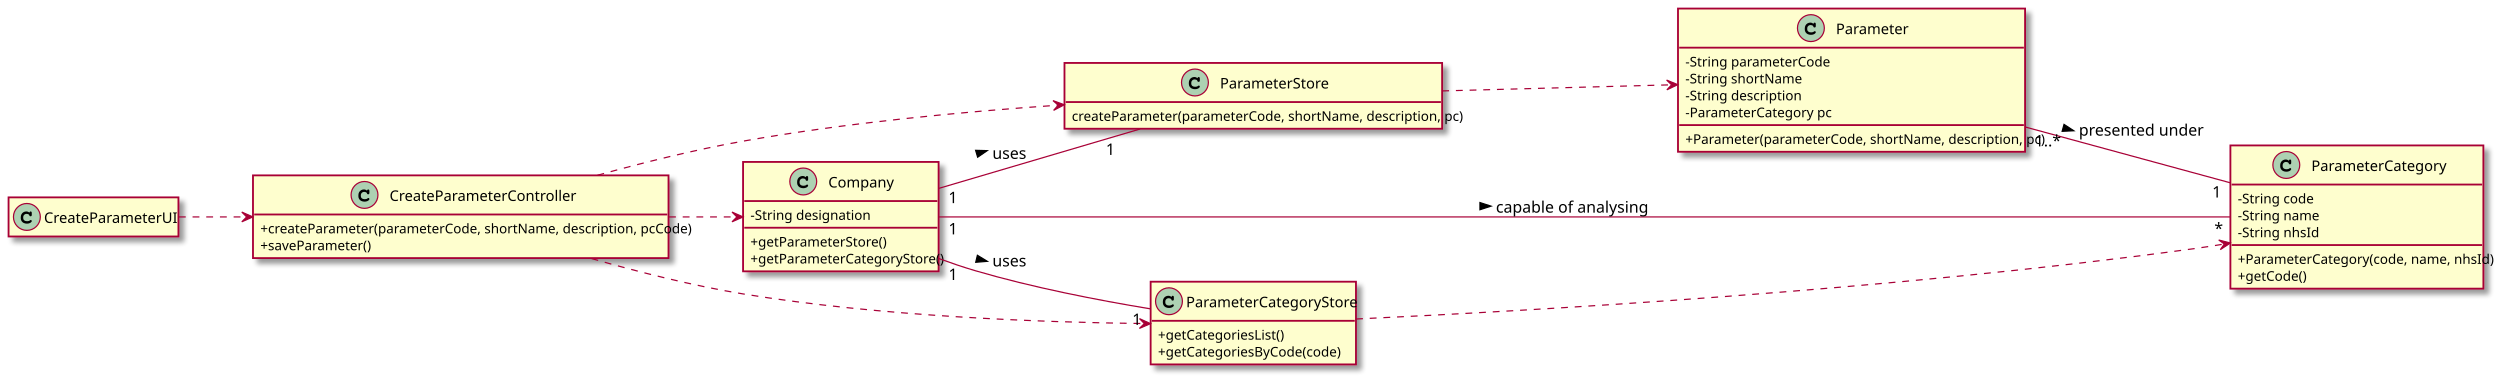
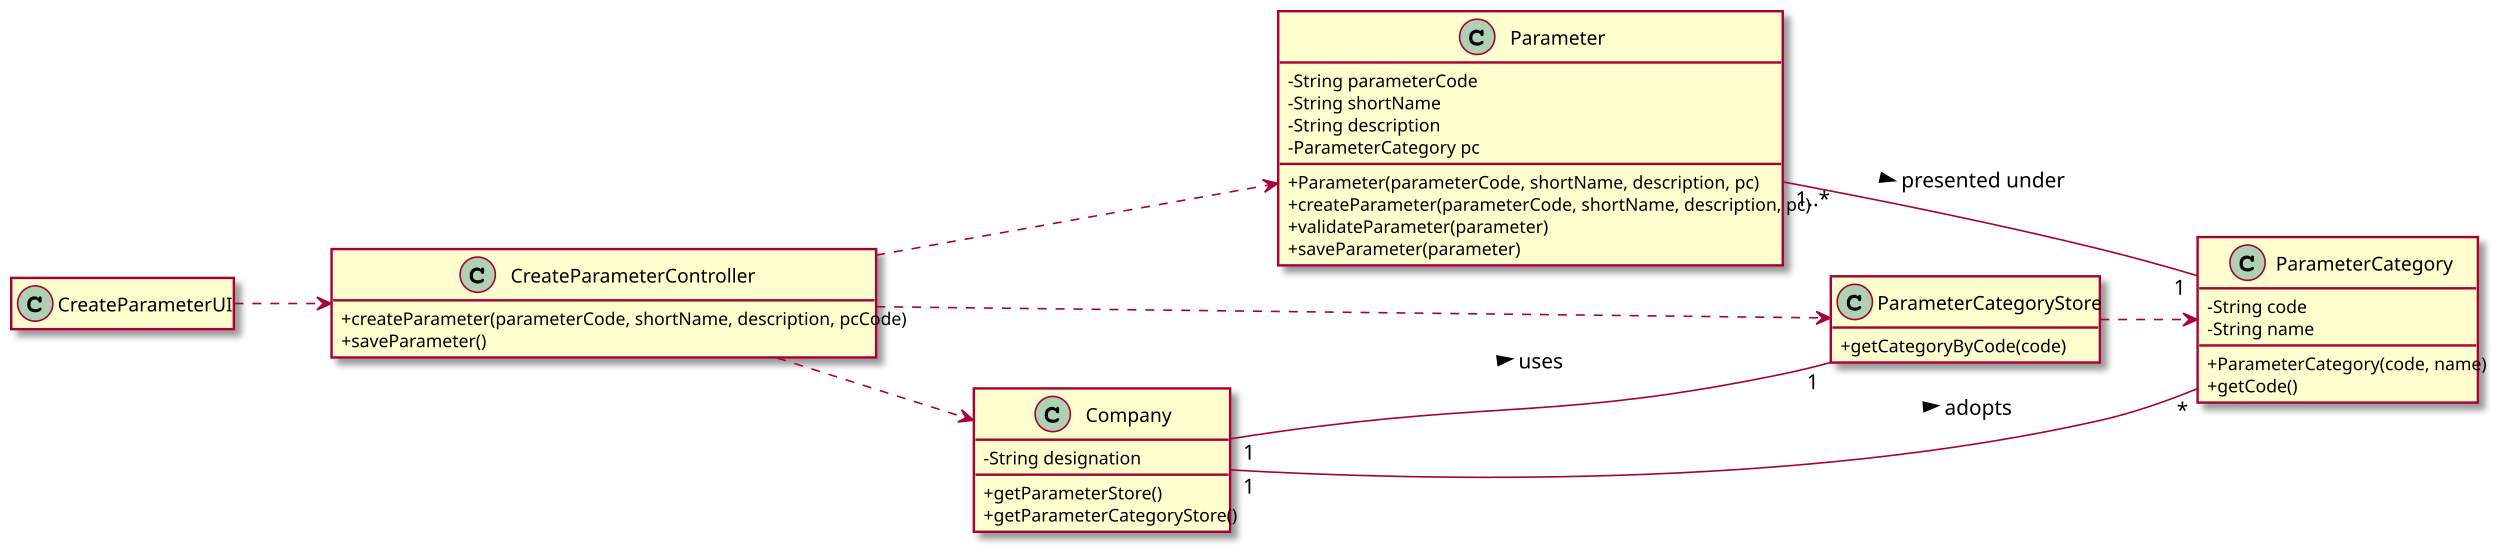
- <svg xmlns="http://www.w3.org/2000/svg" contentScriptType="application/ecmascript" contentStyleType="text/css" height="390px" preserveAspectRatio="none" style="width:2557px;height:390px;" version="1.1" viewBox="0 0 2557 390" width="2557.5px" zoomAndPan="magnify">
+ <svg xmlns="http://www.w3.org/2000/svg" contentScriptType="application/ecmascript" contentStyleType="text/css" height="432.5px" preserveAspectRatio="none" style="width:1951px;height:432px;" version="1.1" viewBox="0 0 1951 432" width="1951.25px" zoomAndPan="magnify">
  <defs>
-     <filter height="300%" id="f1wqagi608iyh6" width="300%" x="-1" y="-1">
+     <filter height="300%" id="fsnbdgfa0v8bv" width="300%" x="-1" y="-1">
      <feGaussianBlur result="blurOut" stdDeviation="2.5" />
      <feColorMatrix in="blurOut" result="blurOut2" type="matrix" values="0 0 0 0 0 0 0 0 0 0 0 0 0 0 0 0 0 0 .4 0" />
      <feOffset dx="5.0" dy="5.0" in="blurOut2" result="blurOut3" />
      <feBlend in="SourceGraphic" in2="blurOut3" mode="normal" />
    </filter>
  </defs>
  <g>
-     <rect codeLine="10" fill="#FEFECE" filter="url(#f1wqagi608iyh6)" height="84.59" id="ParameterCategoryStore" style="stroke:#A80036;stroke-width:1.875;" width="210" x="1176.875" y="288.125" />
-     <ellipse cx="1195.625" cy="308.125" fill="#ADD1B2" rx="13.75" ry="13.75" style="stroke:#A80036;stroke-width:1.25;" />
-     <path d="M1198.125,303.75 Q1198.379,303.125 1198.672,302.812 Q1198.965,302.5 1199.297,302.5 Q1199.883,302.5 1200.254,302.852 Q1200.625,303.203 1200.625,304.023 L1200.625,305.977 Q1200.625,306.797 1200.273,307.148 Q1199.922,307.5 1199.375,307.5 Q1198.887,307.5 1198.574,307.285 Q1198.262,307.07 1198.125,306.504 Q1198.066,306.113 1197.852,305.898 Q1197.461,305.488 1196.758,305.254 Q1196.055,305 1195.352,305 Q1194.473,305 1193.73,305.352 Q1193.008,305.703 1192.441,306.484 Q1191.875,307.266 1191.875,308.34 L1191.875,309.492 Q1191.875,310.781 1192.93,311.641 Q1193.984,312.5 1195.859,312.5 Q1196.973,312.5 1197.754,312.246 Q1198.203,312.109 1198.711,311.66 Q1199.043,311.406 1199.219,311.328 Q1199.395,311.25 1199.609,311.25 Q1200.02,311.25 1200.312,311.582 Q1200.625,311.894 1200.625,312.344 Q1200.625,312.773 1200.195,313.281 Q1199.57,314.023 1198.574,314.434 Q1197.266,315 1195.664,315 Q1193.789,315 1192.285,314.258 Q1191.074,313.672 1190.215,312.402 Q1189.375,311.133 1189.375,309.629 L1189.375,308.262 Q1189.375,306.699 1190.117,305.332 Q1190.879,303.965 1192.188,303.242 Q1193.516,302.5 1195,302.5 Q1195.898,302.5 1196.68,302.812 Q1197.461,303.125 1198.125,303.75 Z " fill="#000000" />
-     <text fill="#000000" font-family="sans-serif" font-size="15" lengthAdjust="spacing" textLength="170" x="1213.125" y="314.263">ParameterCategoryStore</text>
-     <line style="stroke:#A80036;stroke-width:1.875;" x1="1178.125" x2="1385.625" y1="328.125" y2="328.125" />
-     <text fill="#000000" font-family="sans-serif" font-size="13.75" lengthAdjust="spacing" textLength="122.5" x="1184.375" y="347.399">+getCategoriesList()</text>
-     <text fill="#000000" font-family="sans-serif" font-size="13.75" lengthAdjust="spacing" textLength="178.75" x="1184.375" y="364.694">+getCategoriesByCode(code)</text>
-     <rect codeLine="15" fill="#FEFECE" filter="url(#f1wqagi608iyh6)" height="67.295" id="ParameterStore" style="stroke:#A80036;stroke-width:1.875;" width="386.25" x="1088.75" y="64.375" />
-     <ellipse cx="1222.188" cy="84.375" fill="#ADD1B2" rx="13.75" ry="13.75" style="stroke:#A80036;stroke-width:1.25;" />
-     <path d="M1224.688,80 Q1224.941,79.375 1225.234,79.062 Q1225.527,78.75 1225.859,78.75 Q1226.445,78.75 1226.816,79.102 Q1227.188,79.453 1227.188,80.273 L1227.188,82.227 Q1227.188,83.047 1226.836,83.398 Q1226.484,83.75 1225.938,83.75 Q1225.449,83.75 1225.137,83.535 Q1224.824,83.32 1224.688,82.754 Q1224.629,82.363 1224.414,82.148 Q1224.023,81.738 1223.32,81.504 Q1222.617,81.25 1221.914,81.25 Q1221.035,81.25 1220.293,81.602 Q1219.57,81.953 1219.004,82.734 Q1218.438,83.516 1218.438,84.59 L1218.438,85.742 Q1218.438,87.031 1219.492,87.891 Q1220.547,88.75 1222.422,88.75 Q1223.535,88.75 1224.316,88.496 Q1224.766,88.359 1225.273,87.91 Q1225.605,87.656 1225.781,87.578 Q1225.957,87.5 1226.172,87.5 Q1226.582,87.5 1226.875,87.832 Q1227.188,88.144 1227.188,88.594 Q1227.188,89.023 1226.758,89.531 Q1226.133,90.273 1225.137,90.684 Q1223.828,91.25 1222.227,91.25 Q1220.352,91.25 1218.848,90.508 Q1217.637,89.922 1216.777,88.652 Q1215.938,87.383 1215.938,85.879 L1215.938,84.512 Q1215.938,82.949 1216.68,81.582 Q1217.441,80.215 1218.75,79.492 Q1220.078,78.75 1221.562,78.75 Q1222.461,78.75 1223.242,79.062 Q1224.023,79.375 1224.688,80 Z " fill="#000000" />
-     <text fill="#000000" font-family="sans-serif" font-size="15" lengthAdjust="spacing" textLength="108.75" x="1247.812" y="90.513">ParameterStore</text>
-     <line style="stroke:#A80036;stroke-width:1.875;" x1="1090" x2="1473.75" y1="104.375" y2="104.375" />
-     <text fill="#000000" font-family="sans-serif" font-size="13.75" lengthAdjust="spacing" textLength="371.25" x="1096.25" y="123.649">createParameter(parameterCode, shortName, description, pc)</text>
-     <rect codeLine="19" fill="#FEFECE" filter="url(#f1wqagi608iyh6)" height="146.475" id="Parameter" style="stroke:#A80036;stroke-width:1.875;" width="355" x="1716.25" y="8.75" />
-     <ellipse cx="1852.188" cy="28.75" fill="#ADD1B2" rx="13.75" ry="13.75" style="stroke:#A80036;stroke-width:1.25;" />
-     <path d="M1854.688,24.375 Q1854.941,23.75 1855.234,23.438 Q1855.527,23.125 1855.859,23.125 Q1856.445,23.125 1856.816,23.477 Q1857.188,23.828 1857.188,24.648 L1857.188,26.602 Q1857.188,27.422 1856.836,27.773 Q1856.484,28.125 1855.938,28.125 Q1855.449,28.125 1855.137,27.91 Q1854.824,27.695 1854.688,27.129 Q1854.629,26.738 1854.414,26.523 Q1854.023,26.113 1853.32,25.879 Q1852.617,25.625 1851.914,25.625 Q1851.035,25.625 1850.293,25.977 Q1849.57,26.328 1849.004,27.109 Q1848.438,27.891 1848.438,28.965 L1848.438,30.117 Q1848.438,31.406 1849.492,32.266 Q1850.547,33.125 1852.422,33.125 Q1853.535,33.125 1854.316,32.871 Q1854.766,32.734 1855.273,32.285 Q1855.605,32.031 1855.781,31.953 Q1855.957,31.875 1856.172,31.875 Q1856.582,31.875 1856.875,32.207 Q1857.188,32.52 1857.188,32.969 Q1857.188,33.398 1856.758,33.906 Q1856.133,34.648 1855.137,35.059 Q1853.828,35.625 1852.227,35.625 Q1850.352,35.625 1848.848,34.883 Q1847.637,34.297 1846.777,33.027 Q1845.938,31.758 1845.938,30.254 L1845.938,28.887 Q1845.938,27.324 1846.68,25.957 Q1847.441,24.59 1848.75,23.867 Q1850.078,23.125 1851.562,23.125 Q1852.461,23.125 1853.242,23.438 Q1854.023,23.75 1854.688,24.375 Z " fill="#000000" />
-     <text fill="#000000" font-family="sans-serif" font-size="15" lengthAdjust="spacing" textLength="72.5" x="1877.812" y="34.888">Parameter</text>
-     <line style="stroke:#A80036;stroke-width:1.875;" x1="1717.5" x2="2070" y1="48.75" y2="48.75" />
-     <text fill="#000000" font-family="sans-serif" font-size="13.75" lengthAdjust="spacing" textLength="136.25" x="1723.75" y="68.024">-String parameterCode</text>
-     <text fill="#000000" font-family="sans-serif" font-size="13.75" lengthAdjust="spacing" textLength="108.75" x="1723.75" y="85.319">-String shortName</text>
-     <text fill="#000000" font-family="sans-serif" font-size="13.75" lengthAdjust="spacing" textLength="110" x="1723.75" y="102.614">-String description</text>
-     <text fill="#000000" font-family="sans-serif" font-size="13.75" lengthAdjust="spacing" textLength="140" x="1723.75" y="119.908">-ParameterCategory pc</text>
-     <line style="stroke:#A80036;stroke-width:1.875;" x1="1717.5" x2="2070" y1="127.93" y2="127.93" />
-     <text fill="#000000" font-family="sans-serif" font-size="13.75" lengthAdjust="spacing" textLength="340" x="1723.75" y="147.203">+Parameter(parameterCode, shortName, description, pc)</text>
-     <rect codeLine="27" fill="#FEFECE" filter="url(#f1wqagi608iyh6)" height="146.475" id="ParameterCategory" style="stroke:#A80036;stroke-width:1.875;" width="258.75" x="2281.25" y="148.75" />
-     <ellipse cx="2338.438" cy="168.75" fill="#ADD1B2" rx="13.75" ry="13.75" style="stroke:#A80036;stroke-width:1.25;" />
-     <path d="M2340.938,164.375 Q2341.191,163.75 2341.484,163.438 Q2341.777,163.125 2342.109,163.125 Q2342.695,163.125 2343.066,163.477 Q2343.438,163.828 2343.438,164.648 L2343.438,166.602 Q2343.438,167.422 2343.086,167.773 Q2342.734,168.125 2342.188,168.125 Q2341.699,168.125 2341.387,167.91 Q2341.074,167.695 2340.938,167.129 Q2340.879,166.738 2340.664,166.523 Q2340.273,166.113 2339.57,165.879 Q2338.867,165.625 2338.164,165.625 Q2337.285,165.625 2336.543,165.977 Q2335.82,166.328 2335.254,167.109 Q2334.688,167.891 2334.688,168.965 L2334.688,170.117 Q2334.688,171.406 2335.742,172.266 Q2336.797,173.125 2338.672,173.125 Q2339.785,173.125 2340.566,172.871 Q2341.016,172.734 2341.523,172.285 Q2341.856,172.031 2342.031,171.953 Q2342.207,171.875 2342.422,171.875 Q2342.832,171.875 2343.125,172.207 Q2343.438,172.519 2343.438,172.969 Q2343.438,173.398 2343.008,173.906 Q2342.383,174.648 2341.387,175.059 Q2340.078,175.625 2338.477,175.625 Q2336.602,175.625 2335.098,174.883 Q2333.887,174.297 2333.027,173.027 Q2332.188,171.758 2332.188,170.254 L2332.188,168.887 Q2332.188,167.324 2332.93,165.957 Q2333.691,164.59 2335,163.867 Q2336.328,163.125 2337.812,163.125 Q2338.711,163.125 2339.492,163.438 Q2340.273,163.75 2340.938,164.375 Z " fill="#000000" />
-     <text fill="#000000" font-family="sans-serif" font-size="15" lengthAdjust="spacing" textLength="133.75" x="2364.062" y="174.888">ParameterCategory</text>
-     <line style="stroke:#A80036;stroke-width:1.875;" x1="2282.5" x2="2538.75" y1="188.75" y2="188.75" />
-     <text fill="#000000" font-family="sans-serif" font-size="13.75" lengthAdjust="spacing" textLength="73.75" x="2288.75" y="208.024">-String code</text>
-     <text fill="#000000" font-family="sans-serif" font-size="13.75" lengthAdjust="spacing" textLength="76.25" x="2288.75" y="225.319">-String name</text>
-     <text fill="#000000" font-family="sans-serif" font-size="13.75" lengthAdjust="spacing" textLength="76.25" x="2288.75" y="242.613">-String nhsId</text>
-     <line style="stroke:#A80036;stroke-width:1.875;" x1="2282.5" x2="2538.75" y1="250.635" y2="250.635" />
-     <text fill="#000000" font-family="sans-serif" font-size="13.75" lengthAdjust="spacing" textLength="243.75" x="2288.75" y="269.908">+ParameterCategory(code, name, nhsId)</text>
-     <text fill="#000000" font-family="sans-serif" font-size="13.75" lengthAdjust="spacing" textLength="67.5" x="2288.75" y="287.203">+getCode()</text>
-     <rect codeLine="35" fill="#FEFECE" filter="url(#f1wqagi608iyh6)" height="111.885" id="Company" style="stroke:#A80036;stroke-width:1.875;" width="200" x="760" y="165.625" />
-     <ellipse cx="821.562" cy="185.625" fill="#ADD1B2" rx="13.75" ry="13.75" style="stroke:#A80036;stroke-width:1.25;" />
-     <path d="M824.062,181.25 Q824.316,180.625 824.609,180.312 Q824.902,180 825.234,180 Q825.82,180 826.191,180.352 Q826.562,180.703 826.562,181.523 L826.562,183.477 Q826.562,184.297 826.211,184.648 Q825.859,185 825.312,185 Q824.824,185 824.512,184.785 Q824.199,184.57 824.062,184.004 Q824.004,183.613 823.789,183.398 Q823.398,182.988 822.695,182.754 Q821.992,182.5 821.289,182.5 Q820.41,182.5 819.668,182.852 Q818.945,183.203 818.379,183.984 Q817.812,184.766 817.812,185.84 L817.812,186.992 Q817.812,188.281 818.867,189.141 Q819.922,190 821.797,190 Q822.91,190 823.691,189.746 Q824.141,189.609 824.648,189.16 Q824.981,188.906 825.156,188.828 Q825.332,188.75 825.547,188.75 Q825.957,188.75 826.25,189.082 Q826.562,189.394 826.562,189.844 Q826.562,190.273 826.133,190.781 Q825.508,191.523 824.512,191.934 Q823.203,192.5 821.602,192.5 Q819.727,192.5 818.223,191.758 Q817.012,191.172 816.152,189.902 Q815.312,188.633 815.312,187.129 L815.312,185.762 Q815.312,184.199 816.055,182.832 Q816.816,181.465 818.125,180.742 Q819.453,180 820.938,180 Q821.836,180 822.617,180.312 Q823.398,180.625 824.062,181.25 Z " fill="#000000" />
-     <text fill="#000000" font-family="sans-serif" font-size="15" lengthAdjust="spacing" textLength="66.25" x="847.188" y="191.763">Company</text>
-     <line style="stroke:#A80036;stroke-width:1.875;" x1="761.25" x2="958.75" y1="205.625" y2="205.625" />
-     <text fill="#000000" font-family="sans-serif" font-size="13.75" lengthAdjust="spacing" textLength="112.5" x="767.5" y="224.899">-String designation</text>
-     <line style="stroke:#A80036;stroke-width:1.875;" x1="761.25" x2="958.75" y1="232.92" y2="232.92" />
-     <text fill="#000000" font-family="sans-serif" font-size="13.75" lengthAdjust="spacing" textLength="130" x="767.5" y="252.194">+getParameterStore()</text>
-     <text fill="#000000" font-family="sans-serif" font-size="13.75" lengthAdjust="spacing" textLength="185" x="767.5" y="269.488">+getParameterCategoryStore()</text>
-     <rect codeLine="41" fill="#FEFECE" filter="url(#f1wqagi608iyh6)" height="84.59" id="CreateParameterController" style="stroke:#A80036;stroke-width:1.875;" width="425" x="258.75" y="179.375" />
-     <ellipse cx="372.812" cy="199.375" fill="#ADD1B2" rx="13.75" ry="13.75" style="stroke:#A80036;stroke-width:1.25;" />
-     <path d="M375.312,195 Q375.566,194.375 375.859,194.062 Q376.152,193.75 376.484,193.75 Q377.07,193.75 377.441,194.102 Q377.812,194.453 377.812,195.273 L377.812,197.227 Q377.812,198.047 377.461,198.398 Q377.109,198.75 376.562,198.75 Q376.074,198.75 375.762,198.535 Q375.449,198.32 375.312,197.754 Q375.254,197.363 375.039,197.148 Q374.648,196.738 373.945,196.504 Q373.242,196.25 372.539,196.25 Q371.66,196.25 370.918,196.602 Q370.195,196.953 369.629,197.734 Q369.062,198.516 369.062,199.59 L369.062,200.742 Q369.062,202.031 370.117,202.891 Q371.172,203.75 373.047,203.75 Q374.16,203.75 374.941,203.496 Q375.391,203.359 375.898,202.91 Q376.231,202.656 376.406,202.578 Q376.582,202.5 376.797,202.5 Q377.207,202.5 377.5,202.832 Q377.812,203.144 377.812,203.594 Q377.812,204.023 377.383,204.531 Q376.758,205.273 375.762,205.684 Q374.453,206.25 372.852,206.25 Q370.977,206.25 369.473,205.508 Q368.262,204.922 367.402,203.652 Q366.562,202.383 366.562,200.879 L366.562,199.512 Q366.562,197.949 367.305,196.582 Q368.066,195.215 369.375,194.492 Q370.703,193.75 372.188,193.75 Q373.086,193.75 373.867,194.062 Q374.648,194.375 375.312,195 Z " fill="#000000" />
-     <text fill="#000000" font-family="sans-serif" font-size="15" lengthAdjust="spacing" textLength="186.25" x="398.438" y="205.513">CreateParameterController</text>
-     <line style="stroke:#A80036;stroke-width:1.875;" x1="260" x2="682.5" y1="219.375" y2="219.375" />
-     <text fill="#000000" font-family="sans-serif" font-size="13.75" lengthAdjust="spacing" textLength="410" x="266.25" y="238.649">+createParameter(parameterCode, shortName, description, pcCode)</text>
-     <text fill="#000000" font-family="sans-serif" font-size="13.75" lengthAdjust="spacing" textLength="108.75" x="266.25" y="255.944">+saveParameter()</text>
-     <rect codeLine="46" fill="#FEFECE" filter="url(#f1wqagi608iyh6)" height="40" id="CreateParameterUI" style="stroke:#A80036;stroke-width:1.875;" width="173.75" x="8.75" y="201.875" />
-     <ellipse cx="27.5" cy="221.875" fill="#ADD1B2" rx="13.75" ry="13.75" style="stroke:#A80036;stroke-width:1.25;" />
-     <path d="M30,217.5 Q30.254,216.875 30.547,216.562 Q30.84,216.25 31.172,216.25 Q31.758,216.25 32.129,216.602 Q32.5,216.953 32.5,217.773 L32.5,219.727 Q32.5,220.547 32.148,220.898 Q31.797,221.25 31.25,221.25 Q30.762,221.25 30.449,221.035 Q30.137,220.82 30,220.254 Q29.941,219.863 29.727,219.648 Q29.336,219.238 28.633,219.004 Q27.93,218.75 27.227,218.75 Q26.348,218.75 25.605,219.102 Q24.883,219.453 24.316,220.234 Q23.75,221.016 23.75,222.09 L23.75,223.242 Q23.75,224.531 24.805,225.391 Q25.859,226.25 27.734,226.25 Q28.848,226.25 29.629,225.996 Q30.078,225.859 30.586,225.41 Q30.918,225.156 31.094,225.078 Q31.27,225 31.484,225 Q31.895,225 32.188,225.332 Q32.5,225.644 32.5,226.094 Q32.5,226.523 32.07,227.031 Q31.445,227.773 30.449,228.184 Q29.141,228.75 27.539,228.75 Q25.664,228.75 24.16,228.008 Q22.949,227.422 22.09,226.152 Q21.25,224.883 21.25,223.379 L21.25,222.012 Q21.25,220.449 21.992,219.082 Q22.754,217.715 24.062,216.992 Q25.391,216.25 26.875,216.25 Q27.773,216.25 28.555,216.562 Q29.336,216.875 30,217.5 Z " fill="#000000" />
-     <text fill="#000000" font-family="sans-serif" font-size="15" lengthAdjust="spacing" textLength="133.75" x="45" y="228.013">CreateParameterUI</text>
-     <path codeLine="50" d="M182.95,221.875 C204,221.875 227.475,221.875 251.7,221.875 " fill="none" id="CreateParameterUI-to-CreateParameterController" style="stroke:#A80036;stroke-width:1.25;stroke-dasharray:7.0,7.0;" />
-     <polygon fill="#A80036" points="258.55,221.875,247.3,216.875,252.3,221.875,247.3,226.875,258.55,221.875" style="stroke:#A80036;stroke-width:1.25;" />
-     <path codeLine="51" d="M611.05,179.275 C657.95,166.262 710.888,153.113 760,144.375 C865.562,125.612 984.587,114.312 1082.162,107.588 " fill="none" id="CreateParameterController-to-ParameterStore" style="stroke:#A80036;stroke-width:1.25;stroke-dasharray:7.0,7.0;" />
-     <polygon fill="#A80036" points="1088.55,107.15,1076.996,102.901,1082.313,107.561,1077.653,112.879,1088.55,107.15" style="stroke:#A80036;stroke-width:1.25;" />
-     <path codeLine="52" d="M684.275,221.875 C708.15,221.875 731.663,221.875 753.3,221.875 " fill="none" id="CreateParameterController-to-Company" style="stroke:#A80036;stroke-width:1.25;stroke-dasharray:7.0,7.0;" />
-     <polygon fill="#A80036" points="759.95,221.875,748.7,216.875,753.7,221.875,748.7,226.875,759.95,221.875" style="stroke:#A80036;stroke-width:1.25;" />
-     <path codeLine="53" d="M605.05,264.438 C653.337,278.262 708.675,292.212 760,300.625 C900.375,323.637 1064.55,329.7 1170.438,330.95 " fill="none" id="CreateParameterController-to-ParameterCategoryStore" style="stroke:#A80036;stroke-width:1.25;stroke-dasharray:7.0,7.0;" />
-     <polygon fill="#A80036" points="1176.7,331.025,1165.508,325.897,1170.45,330.954,1165.394,335.896,1176.7,331.025" style="stroke:#A80036;stroke-width:1.25;" />
-     <path codeLine="54" d="M1475.1,93 C1549.938,91.013 1635.338,88.737 1709.312,86.763 " fill="none" id="ParameterStore-to-Parameter" style="stroke:#A80036;stroke-width:1.25;stroke-dasharray:7.0,7.0;" />
-     <polygon fill="#A80036" points="1715.987,86.588,1704.613,81.878,1709.74,86.748,1704.87,91.875,1715.987,86.588" style="stroke:#A80036;stroke-width:1.25;" />
-     <path codeLine="55" d="M1386.963,326.288 C1563.6,318.038 1933.6,296.975 2243.75,254.375 C2253.85,252.988 2264.262,251.375 2274.713,249.637 " fill="none" id="ParameterCategoryStore-to-ParameterCategory" style="stroke:#A80036;stroke-width:1.25;stroke-dasharray:7.0,7.0;" />
-     <polygon fill="#A80036" points="2281.225,248.525,2269.302,245.459,2275.061,249.561,2270.96,255.321,2281.225,248.525" style="stroke:#A80036;stroke-width:1.25;" />
-     <path codeLine="56" d="M960.1,192.7 C1021.85,174.488 1101.6,150.95 1166.1,131.925 " fill="none" id="Company-ParameterStore" style="stroke:#A80036;stroke-width:1.25;" />
-     <polygon fill="#000000" points="1009.745,154.076,997.861,153.752,999.94,160.799,1009.745,154.076" style="stroke:#000000;stroke-width:1.25;" />
-     <text fill="#000000" font-family="sans-serif" font-size="16.25" lengthAdjust="spacing" textLength="35" x="1015" y="162.494">uses</text>
-     <text fill="#000000" font-family="sans-serif" font-size="16.25" lengthAdjust="spacing" textLength="8.75" x="970.058" y="207.792">1</text>
-     <text fill="#000000" font-family="sans-serif" font-size="16.25" lengthAdjust="spacing" textLength="8.75" x="1131.067" y="158.446">1</text>
-     <path codeLine="57" d="M960.163,264.425 C972.612,268.988 985.263,273.275 997.5,276.875 C1055.825,294 1122.562,306.975 1176.588,315.887 " fill="none" id="Company-ParameterCategoryStore" style="stroke:#A80036;stroke-width:1.25;" />
-     <polygon fill="#000000" points="1009.831,267.291,999.681,261.101,997.981,268.249,1009.831,267.291" style="stroke:#000000;stroke-width:1.25;" />
-     <text fill="#000000" font-family="sans-serif" font-size="16.25" lengthAdjust="spacing" textLength="35" x="1015" y="272.494">uses</text>
-     <text fill="#000000" font-family="sans-serif" font-size="16.25" lengthAdjust="spacing" textLength="8.75" x="970.126" y="286.353">1</text>
-     <text fill="#000000" font-family="sans-serif" font-size="16.25" lengthAdjust="spacing" textLength="8.75" x="1158.071" y="332.372">1</text>
-     <path codeLine="58" d="M960.45,221.875 C1230.562,221.875 1979.088,221.875 2280.838,221.875 " fill="none" id="Company-ParameterCategory" style="stroke:#A80036;stroke-width:1.25;" />
-     <polygon fill="#000000" points="1525,210.845,1513.694,207.171,1513.694,214.518,1525,210.845" style="stroke:#000000;stroke-width:1.25;" />
-     <text fill="#000000" font-family="sans-serif" font-size="16.25" lengthAdjust="spacing" textLength="147.5" x="1530" y="217.494">capable of analysing</text>
-     <text fill="#000000" font-family="sans-serif" font-size="16.25" lengthAdjust="spacing" textLength="8.75" x="970.114" y="239.714">1</text>
-     <text fill="#000000" font-family="sans-serif" font-size="16.25" lengthAdjust="spacing" textLength="6.25" x="2264.827" y="239.486">*</text>
-     <path codeLine="59" d="M2071.3,129.863 C2140.225,148.625 2217.775,169.725 2281.2,186.988 " fill="none" id="Parameter-ParameterCategory" style="stroke:#A80036;stroke-width:1.25;" />
-     <polygon fill="#000000" points="2121.031,133.736,2111.086,127.222,2109.156,134.312,2121.031,133.736" style="stroke:#000000;stroke-width:1.25;" />
-     <text fill="#000000" font-family="sans-serif" font-size="16.25" lengthAdjust="spacing" textLength="116.25" x="2126.25" y="138.744">presented under</text>
-     <text fill="#000000" font-family="sans-serif" font-size="16.25" lengthAdjust="spacing" textLength="25" x="2081.099" y="149.727">1..*</text>
-     <text fill="#000000" font-family="sans-serif" font-size="16.25" lengthAdjust="spacing" textLength="8.75" x="2262.624" y="202.037">1</text>
+     <rect codeLine="6" fill="#FEFECE" filter="url(#fsnbdgfa0v8bv)" height="67.295" id="ParameterCategoryStore" style="stroke:#A80036;stroke-width:1.875;" width="210" x="1428.75" y="215.625" />
+     <ellipse cx="1447.5" cy="235.625" fill="#ADD1B2" rx="13.75" ry="13.75" style="stroke:#A80036;stroke-width:1.25;" />
+     <path d="M1450,231.25 Q1450.254,230.625 1450.547,230.312 Q1450.84,230 1451.172,230 Q1451.758,230 1452.129,230.352 Q1452.5,230.703 1452.5,231.523 L1452.5,233.477 Q1452.5,234.297 1452.148,234.648 Q1451.797,235 1451.25,235 Q1450.762,235 1450.449,234.785 Q1450.137,234.57 1450,234.004 Q1449.941,233.613 1449.727,233.398 Q1449.336,232.988 1448.633,232.754 Q1447.93,232.5 1447.227,232.5 Q1446.348,232.5 1445.605,232.852 Q1444.883,233.203 1444.316,233.984 Q1443.75,234.766 1443.75,235.84 L1443.75,236.992 Q1443.75,238.281 1444.805,239.141 Q1445.859,240 1447.734,240 Q1448.848,240 1449.629,239.746 Q1450.078,239.609 1450.586,239.16 Q1450.918,238.906 1451.094,238.828 Q1451.27,238.75 1451.484,238.75 Q1451.895,238.75 1452.188,239.082 Q1452.5,239.394 1452.5,239.844 Q1452.5,240.273 1452.07,240.781 Q1451.445,241.523 1450.449,241.934 Q1449.141,242.5 1447.539,242.5 Q1445.664,242.5 1444.16,241.758 Q1442.949,241.172 1442.09,239.902 Q1441.25,238.633 1441.25,237.129 L1441.25,235.762 Q1441.25,234.199 1441.992,232.832 Q1442.754,231.465 1444.062,230.742 Q1445.391,230 1446.875,230 Q1447.773,230 1448.555,230.312 Q1449.336,230.625 1450,231.25 Z " fill="#000000" />
+     <text fill="#000000" font-family="sans-serif" font-size="15" lengthAdjust="spacing" textLength="170" x="1465" y="241.763">ParameterCategoryStore</text>
+     <line style="stroke:#A80036;stroke-width:1.875;" x1="1430" x2="1637.5" y1="255.625" y2="255.625" />
+     <text fill="#000000" font-family="sans-serif" font-size="13.75" lengthAdjust="spacing" textLength="168.75" x="1436.25" y="274.899">+getCategoryByCode(code)</text>
+     <rect codeLine="10" fill="#FEFECE" filter="url(#fsnbdgfa0v8bv)" height="198.359" id="Parameter" style="stroke:#A80036;stroke-width:1.875;" width="393.75" x="997.5" y="8.75" />
+     <ellipse cx="1152.812" cy="28.75" fill="#ADD1B2" rx="13.75" ry="13.75" style="stroke:#A80036;stroke-width:1.25;" />
+     <path d="M1155.312,24.375 Q1155.566,23.75 1155.859,23.438 Q1156.152,23.125 1156.484,23.125 Q1157.07,23.125 1157.441,23.477 Q1157.812,23.828 1157.812,24.648 L1157.812,26.602 Q1157.812,27.422 1157.461,27.773 Q1157.109,28.125 1156.562,28.125 Q1156.074,28.125 1155.762,27.91 Q1155.449,27.695 1155.312,27.129 Q1155.254,26.738 1155.039,26.523 Q1154.648,26.113 1153.945,25.879 Q1153.242,25.625 1152.539,25.625 Q1151.66,25.625 1150.918,25.977 Q1150.195,26.328 1149.629,27.109 Q1149.062,27.891 1149.062,28.965 L1149.062,30.117 Q1149.062,31.406 1150.117,32.266 Q1151.172,33.125 1153.047,33.125 Q1154.16,33.125 1154.941,32.871 Q1155.391,32.734 1155.898,32.285 Q1156.23,32.031 1156.406,31.953 Q1156.582,31.875 1156.797,31.875 Q1157.207,31.875 1157.5,32.207 Q1157.812,32.52 1157.812,32.969 Q1157.812,33.398 1157.383,33.906 Q1156.758,34.648 1155.762,35.059 Q1154.453,35.625 1152.852,35.625 Q1150.977,35.625 1149.473,34.883 Q1148.262,34.297 1147.402,33.027 Q1146.562,31.758 1146.562,30.254 L1146.562,28.887 Q1146.562,27.324 1147.305,25.957 Q1148.066,24.59 1149.375,23.867 Q1150.703,23.125 1152.188,23.125 Q1153.086,23.125 1153.867,23.438 Q1154.648,23.75 1155.312,24.375 Z " fill="#000000" />
+     <text fill="#000000" font-family="sans-serif" font-size="15" lengthAdjust="spacing" textLength="72.5" x="1178.438" y="34.888">Parameter</text>
+     <line style="stroke:#A80036;stroke-width:1.875;" x1="998.75" x2="1390" y1="48.75" y2="48.75" />
+     <text fill="#000000" font-family="sans-serif" font-size="13.75" lengthAdjust="spacing" textLength="136.25" x="1005" y="68.024">-String parameterCode</text>
+     <text fill="#000000" font-family="sans-serif" font-size="13.75" lengthAdjust="spacing" textLength="108.75" x="1005" y="85.319">-String shortName</text>
+     <text fill="#000000" font-family="sans-serif" font-size="13.75" lengthAdjust="spacing" textLength="110" x="1005" y="102.614">-String description</text>
+     <text fill="#000000" font-family="sans-serif" font-size="13.75" lengthAdjust="spacing" textLength="140" x="1005" y="119.908">-ParameterCategory pc</text>
+     <line style="stroke:#A80036;stroke-width:1.875;" x1="998.75" x2="1390" y1="127.93" y2="127.93" />
+     <text fill="#000000" font-family="sans-serif" font-size="13.75" lengthAdjust="spacing" textLength="340" x="1005" y="147.203">+Parameter(parameterCode, shortName, description, pc)</text>
+     <text fill="#000000" font-family="sans-serif" font-size="13.75" lengthAdjust="spacing" textLength="378.75" x="1005" y="164.498">+createParameter(parameterCode, shortName, description, pc)</text>
+     <text fill="#000000" font-family="sans-serif" font-size="13.75" lengthAdjust="spacing" textLength="186.25" x="1005" y="181.793">+validateParameter(parameter)</text>
+     <text fill="#000000" font-family="sans-serif" font-size="13.75" lengthAdjust="spacing" textLength="170" x="1005" y="199.088">+saveParameter(parameter)</text>
+     <rect codeLine="21" fill="#FEFECE" filter="url(#fsnbdgfa0v8bv)" height="129.18" id="ParameterCategory" style="stroke:#A80036;stroke-width:1.875;" width="218.75" x="1715" y="185" />
+     <ellipse cx="1754" cy="205" fill="#ADD1B2" rx="13.75" ry="13.75" style="stroke:#A80036;stroke-width:1.25;" />
+     <path d="M1756.5,200.625 Q1756.754,200 1757.047,199.688 Q1757.34,199.375 1757.672,199.375 Q1758.258,199.375 1758.629,199.727 Q1759,200.078 1759,200.898 L1759,202.852 Q1759,203.672 1758.648,204.023 Q1758.297,204.375 1757.75,204.375 Q1757.262,204.375 1756.949,204.16 Q1756.637,203.945 1756.5,203.379 Q1756.441,202.988 1756.227,202.773 Q1755.836,202.363 1755.133,202.129 Q1754.43,201.875 1753.727,201.875 Q1752.848,201.875 1752.105,202.227 Q1751.383,202.578 1750.816,203.359 Q1750.25,204.141 1750.25,205.215 L1750.25,206.367 Q1750.25,207.656 1751.305,208.516 Q1752.359,209.375 1754.234,209.375 Q1755.348,209.375 1756.129,209.121 Q1756.578,208.984 1757.086,208.535 Q1757.418,208.281 1757.594,208.203 Q1757.77,208.125 1757.984,208.125 Q1758.395,208.125 1758.688,208.457 Q1759,208.769 1759,209.219 Q1759,209.648 1758.57,210.156 Q1757.945,210.898 1756.949,211.309 Q1755.641,211.875 1754.039,211.875 Q1752.164,211.875 1750.66,211.133 Q1749.449,210.547 1748.59,209.277 Q1747.75,208.008 1747.75,206.504 L1747.75,205.137 Q1747.75,203.574 1748.492,202.207 Q1749.254,200.84 1750.562,200.117 Q1751.891,199.375 1753.375,199.375 Q1754.273,199.375 1755.055,199.688 Q1755.836,200 1756.5,200.625 Z " fill="#000000" />
+     <text fill="#000000" font-family="sans-serif" font-size="15" lengthAdjust="spacing" textLength="133.75" x="1776" y="211.138">ParameterCategory</text>
+     <line style="stroke:#A80036;stroke-width:1.875;" x1="1716.25" x2="1932.5" y1="225" y2="225" />
+     <text fill="#000000" font-family="sans-serif" font-size="13.75" lengthAdjust="spacing" textLength="73.75" x="1722.5" y="244.274">-String code</text>
+     <text fill="#000000" font-family="sans-serif" font-size="13.75" lengthAdjust="spacing" textLength="76.25" x="1722.5" y="261.569">-String name</text>
+     <line style="stroke:#A80036;stroke-width:1.875;" x1="1716.25" x2="1932.5" y1="269.59" y2="269.59" />
+     <text fill="#000000" font-family="sans-serif" font-size="13.75" lengthAdjust="spacing" textLength="203.75" x="1722.5" y="288.863">+ParameterCategory(code, name)</text>
+     <text fill="#000000" font-family="sans-serif" font-size="13.75" lengthAdjust="spacing" textLength="67.5" x="1722.5" y="306.158">+getCode()</text>
+     <rect codeLine="28" fill="#FEFECE" filter="url(#fsnbdgfa0v8bv)" height="111.885" id="Company" style="stroke:#A80036;stroke-width:1.875;" width="200" x="760" y="303.125" />
+     <ellipse cx="821.562" cy="323.125" fill="#ADD1B2" rx="13.75" ry="13.75" style="stroke:#A80036;stroke-width:1.25;" />
+     <path d="M824.062,318.75 Q824.316,318.125 824.609,317.812 Q824.902,317.5 825.234,317.5 Q825.82,317.5 826.191,317.852 Q826.562,318.203 826.562,319.023 L826.562,320.977 Q826.562,321.797 826.211,322.148 Q825.859,322.5 825.312,322.5 Q824.824,322.5 824.512,322.285 Q824.199,322.07 824.062,321.504 Q824.004,321.113 823.789,320.898 Q823.398,320.488 822.695,320.254 Q821.992,320 821.289,320 Q820.41,320 819.668,320.352 Q818.945,320.703 818.379,321.484 Q817.812,322.266 817.812,323.34 L817.812,324.492 Q817.812,325.781 818.867,326.641 Q819.922,327.5 821.797,327.5 Q822.91,327.5 823.691,327.246 Q824.141,327.109 824.648,326.66 Q824.981,326.406 825.156,326.328 Q825.332,326.25 825.547,326.25 Q825.957,326.25 826.25,326.582 Q826.562,326.894 826.562,327.344 Q826.562,327.773 826.133,328.281 Q825.508,329.023 824.512,329.434 Q823.203,330 821.602,330 Q819.727,330 818.223,329.258 Q817.012,328.672 816.152,327.402 Q815.312,326.133 815.312,324.629 L815.312,323.262 Q815.312,321.699 816.055,320.332 Q816.816,318.965 818.125,318.242 Q819.453,317.5 820.938,317.5 Q821.836,317.5 822.617,317.812 Q823.398,318.125 824.062,318.75 Z " fill="#000000" />
+     <text fill="#000000" font-family="sans-serif" font-size="15" lengthAdjust="spacing" textLength="66.25" x="847.188" y="329.263">Company</text>
+     <line style="stroke:#A80036;stroke-width:1.875;" x1="761.25" x2="958.75" y1="343.125" y2="343.125" />
+     <text fill="#000000" font-family="sans-serif" font-size="13.75" lengthAdjust="spacing" textLength="112.5" x="767.5" y="362.399">-String designation</text>
+     <line style="stroke:#A80036;stroke-width:1.875;" x1="761.25" x2="958.75" y1="370.42" y2="370.42" />
+     <text fill="#000000" font-family="sans-serif" font-size="13.75" lengthAdjust="spacing" textLength="130" x="767.5" y="389.694">+getParameterStore()</text>
+     <text fill="#000000" font-family="sans-serif" font-size="13.75" lengthAdjust="spacing" textLength="185" x="767.5" y="406.988">+getParameterCategoryStore()</text>
+     <rect codeLine="34" fill="#FEFECE" filter="url(#fsnbdgfa0v8bv)" height="84.59" id="CreateParameterController" style="stroke:#A80036;stroke-width:1.875;" width="425" x="258.75" y="194.375" />
+     <ellipse cx="372.812" cy="214.375" fill="#ADD1B2" rx="13.75" ry="13.75" style="stroke:#A80036;stroke-width:1.25;" />
+     <path d="M375.312,210 Q375.566,209.375 375.859,209.062 Q376.152,208.75 376.484,208.75 Q377.07,208.75 377.441,209.102 Q377.812,209.453 377.812,210.273 L377.812,212.227 Q377.812,213.047 377.461,213.398 Q377.109,213.75 376.562,213.75 Q376.074,213.75 375.762,213.535 Q375.449,213.32 375.312,212.754 Q375.254,212.363 375.039,212.148 Q374.648,211.738 373.945,211.504 Q373.242,211.25 372.539,211.25 Q371.66,211.25 370.918,211.602 Q370.195,211.953 369.629,212.734 Q369.062,213.516 369.062,214.59 L369.062,215.742 Q369.062,217.031 370.117,217.891 Q371.172,218.75 373.047,218.75 Q374.16,218.75 374.941,218.496 Q375.391,218.359 375.898,217.91 Q376.231,217.656 376.406,217.578 Q376.582,217.5 376.797,217.5 Q377.207,217.5 377.5,217.832 Q377.812,218.144 377.812,218.594 Q377.812,219.023 377.383,219.531 Q376.758,220.273 375.762,220.684 Q374.453,221.25 372.852,221.25 Q370.977,221.25 369.473,220.508 Q368.262,219.922 367.402,218.652 Q366.562,217.383 366.562,215.879 L366.562,214.512 Q366.562,212.949 367.305,211.582 Q368.066,210.215 369.375,209.492 Q370.703,208.75 372.188,208.75 Q373.086,208.75 373.867,209.062 Q374.648,209.375 375.312,210 Z " fill="#000000" />
+     <text fill="#000000" font-family="sans-serif" font-size="15" lengthAdjust="spacing" textLength="186.25" x="398.438" y="220.513">CreateParameterController</text>
+     <line style="stroke:#A80036;stroke-width:1.875;" x1="260" x2="682.5" y1="234.375" y2="234.375" />
+     <text fill="#000000" font-family="sans-serif" font-size="13.75" lengthAdjust="spacing" textLength="410" x="266.25" y="253.649">+createParameter(parameterCode, shortName, description, pcCode)</text>
+     <text fill="#000000" font-family="sans-serif" font-size="13.75" lengthAdjust="spacing" textLength="108.75" x="266.25" y="270.944">+saveParameter()</text>
+     <rect codeLine="39" fill="#FEFECE" filter="url(#fsnbdgfa0v8bv)" height="40" id="CreateParameterUI" style="stroke:#A80036;stroke-width:1.875;" width="173.75" x="8.75" y="216.875" />
+     <ellipse cx="27.5" cy="236.875" fill="#ADD1B2" rx="13.75" ry="13.75" style="stroke:#A80036;stroke-width:1.25;" />
+     <path d="M30,232.5 Q30.254,231.875 30.547,231.562 Q30.84,231.25 31.172,231.25 Q31.758,231.25 32.129,231.602 Q32.5,231.953 32.5,232.773 L32.5,234.727 Q32.5,235.547 32.148,235.898 Q31.797,236.25 31.25,236.25 Q30.762,236.25 30.449,236.035 Q30.137,235.82 30,235.254 Q29.941,234.863 29.727,234.648 Q29.336,234.238 28.633,234.004 Q27.93,233.75 27.227,233.75 Q26.348,233.75 25.605,234.102 Q24.883,234.453 24.316,235.234 Q23.75,236.016 23.75,237.09 L23.75,238.242 Q23.75,239.531 24.805,240.391 Q25.859,241.25 27.734,241.25 Q28.848,241.25 29.629,240.996 Q30.078,240.859 30.586,240.41 Q30.918,240.156 31.094,240.078 Q31.27,240 31.484,240 Q31.895,240 32.188,240.332 Q32.5,240.644 32.5,241.094 Q32.5,241.523 32.07,242.031 Q31.445,242.773 30.449,243.184 Q29.141,243.75 27.539,243.75 Q25.664,243.75 24.16,243.008 Q22.949,242.422 22.09,241.152 Q21.25,239.883 21.25,238.379 L21.25,237.012 Q21.25,235.449 21.992,234.082 Q22.754,232.715 24.062,231.992 Q25.391,231.25 26.875,231.25 Q27.773,231.25 28.555,231.562 Q29.336,231.875 30,232.5 Z " fill="#000000" />
+     <text fill="#000000" font-family="sans-serif" font-size="15" lengthAdjust="spacing" textLength="133.75" x="45" y="243.013">CreateParameterUI</text>
+     <path codeLine="43" d="M182.95,236.875 C204,236.875 227.475,236.875 251.7,236.875 " fill="none" id="CreateParameterUI-to-CreateParameterController" style="stroke:#A80036;stroke-width:1.25;stroke-dasharray:7.0,7.0;" />
+     <polygon fill="#A80036" points="258.55,236.875,247.3,231.875,252.3,236.875,247.3,241.875,258.55,236.875" style="stroke:#A80036;stroke-width:1.25;" />
+     <path codeLine="44" d="M606.513,279.375 C654.675,294.65 708.275,311.65 753.638,326.038 " fill="none" id="CreateParameterController-to-Company" style="stroke:#A80036;stroke-width:1.25;stroke-dasharray:7.0,7.0;" />
+     <polygon fill="#A80036" points="759.7,327.962,750.497,319.786,753.744,326.067,747.463,329.315,759.7,327.962" style="stroke:#A80036;stroke-width:1.25;" />
+     <path codeLine="45" d="M683.825,239.363 C906.25,241.988 1247.763,246.012 1421.987,248.075 " fill="none" id="CreateParameterController-to-ParameterCategoryStore" style="stroke:#A80036;stroke-width:1.25;stroke-dasharray:7.0,7.0;" />
+     <polygon fill="#A80036" points="1428.625,248.15,1417.433,243.022,1422.375,248.079,1417.319,253.021,1428.625,248.15" style="stroke:#A80036;stroke-width:1.25;" />
+     <path codeLine="46" d="M683.837,199.113 C780.763,181.8 895.138,161.363 990.925,144.25 " fill="none" id="CreateParameterController-to-Parameter" style="stroke:#A80036;stroke-width:1.25;stroke-dasharray:7.0,7.0;" />
+     <polygon fill="#A80036" points="997.2,143.125,985.243,140.194,991.048,144.231,987.012,150.036,997.2,143.125" style="stroke:#A80036;stroke-width:1.25;" />
+     <path codeLine="47" d="M1639.025,249.375 C1661.562,249.375 1685.525,249.375 1708.45,249.375 " fill="none" id="ParameterCategoryStore-to-ParameterCategory" style="stroke:#A80036;stroke-width:1.25;stroke-dasharray:7.0,7.0;" />
+     <polygon fill="#A80036" points="1714.888,249.375,1703.638,244.375,1708.638,249.375,1703.638,254.375,1714.888,249.375" style="stroke:#A80036;stroke-width:1.25;" />
+     <path codeLine="48" d="M960.138,342.45 C972.7,340.475 985.388,338.562 997.5,336.875 C1171.95,312.512 1218.725,327.387 1391.25,291.875 C1403.412,289.375 1416.037,286.288 1428.513,282.938 " fill="none" id="Company-ParameterCategoryStore" style="stroke:#A80036;stroke-width:1.25;" />
+     <polygon fill="#000000" points="1179.95,280.057,1168.271,277.838,1169.197,285.126,1179.95,280.057" style="stroke:#000000;stroke-width:1.25;" />
+     <text fill="#000000" font-family="sans-serif" font-size="16.25" lengthAdjust="spacing" textLength="35" x="1185" y="287.494">uses</text>
+     <text fill="#000000" font-family="sans-serif" font-size="16.25" lengthAdjust="spacing" textLength="8.75" x="970.099" y="358.709">1</text>
+     <text fill="#000000" font-family="sans-serif" font-size="16.25" lengthAdjust="spacing" textLength="8.75" x="1410" y="303.715">1</text>
+     <path codeLine="49" d="M960.312,366.725 C1109.525,375.262 1399.9,382.012 1638.75,328.125 C1664.05,322.413 1690.237,313.363 1714.65,303.387 " fill="none" id="Company-ParameterCategory" style="stroke:#A80036;stroke-width:1.25;" />
+     <polygon fill="#000000" points="1512.478,316.572,1500.904,313.857,1501.519,321.179,1512.478,316.572" style="stroke:#000000;stroke-width:1.25;" />
+     <text fill="#000000" font-family="sans-serif" font-size="16.25" lengthAdjust="spacing" textLength="48.75" x="1517.5" y="323.744">adopts</text>
+     <text fill="#000000" font-family="sans-serif" font-size="16.25" lengthAdjust="spacing" textLength="8.75" x="969.963" y="385.242">1</text>
+     <text fill="#000000" font-family="sans-serif" font-size="16.25" lengthAdjust="spacing" textLength="6.25" x="1698.702" y="325.758">*</text>
+     <path codeLine="50" d="M1391.75,142.037 C1469.088,156.512 1558.45,174.637 1638.75,194.375 C1663.562,200.475 1690.013,207.838 1714.9,215.175 " fill="none" id="Parameter-ParameterCategory" style="stroke:#A80036;stroke-width:1.25;" />
+     <polygon fill="#000000" points="1478.596,140.974,1468.379,134.895,1466.757,142.062,1478.596,140.974" style="stroke:#000000;stroke-width:1.25;" />
+     <text fill="#000000" font-family="sans-serif" font-size="16.25" lengthAdjust="spacing" textLength="116.25" x="1483.75" y="146.244">presented under</text>
+     <text fill="#000000" font-family="sans-serif" font-size="16.25" lengthAdjust="spacing" textLength="25" x="1401.26" y="160.915">1..*</text>
+     <text fill="#000000" font-family="sans-serif" font-size="16.25" lengthAdjust="spacing" textLength="8.75" x="1696.366" y="229.965">1</text>
  </g>
</svg>
